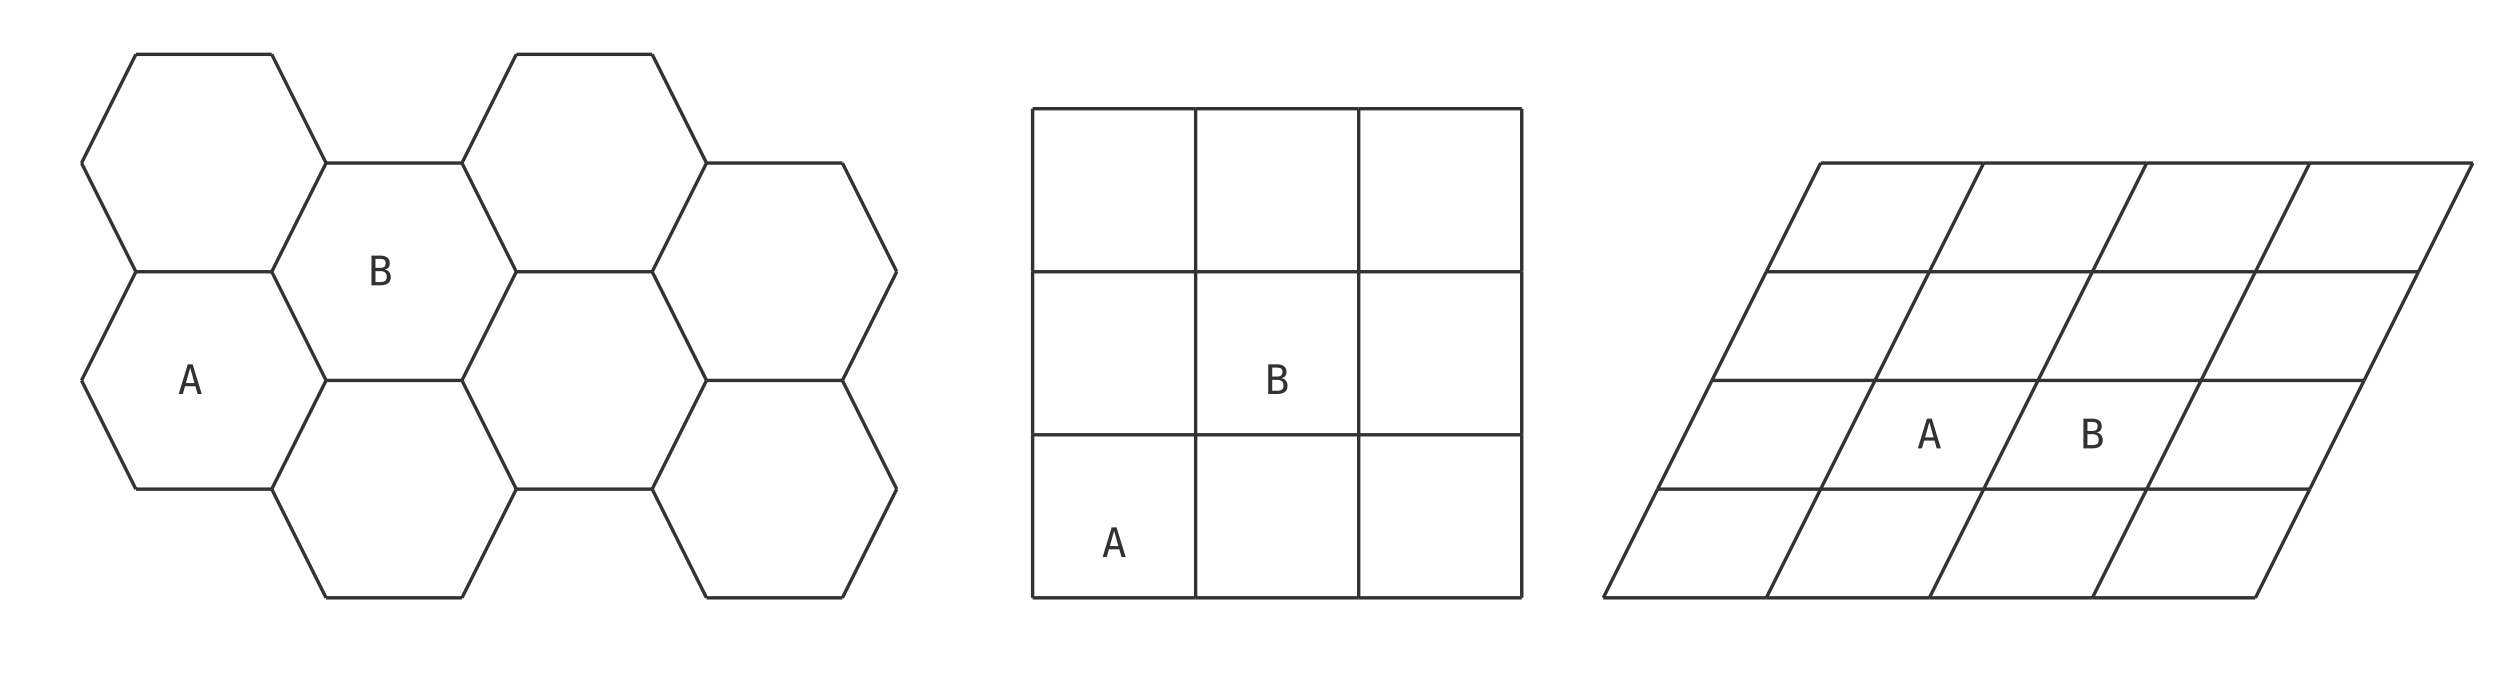
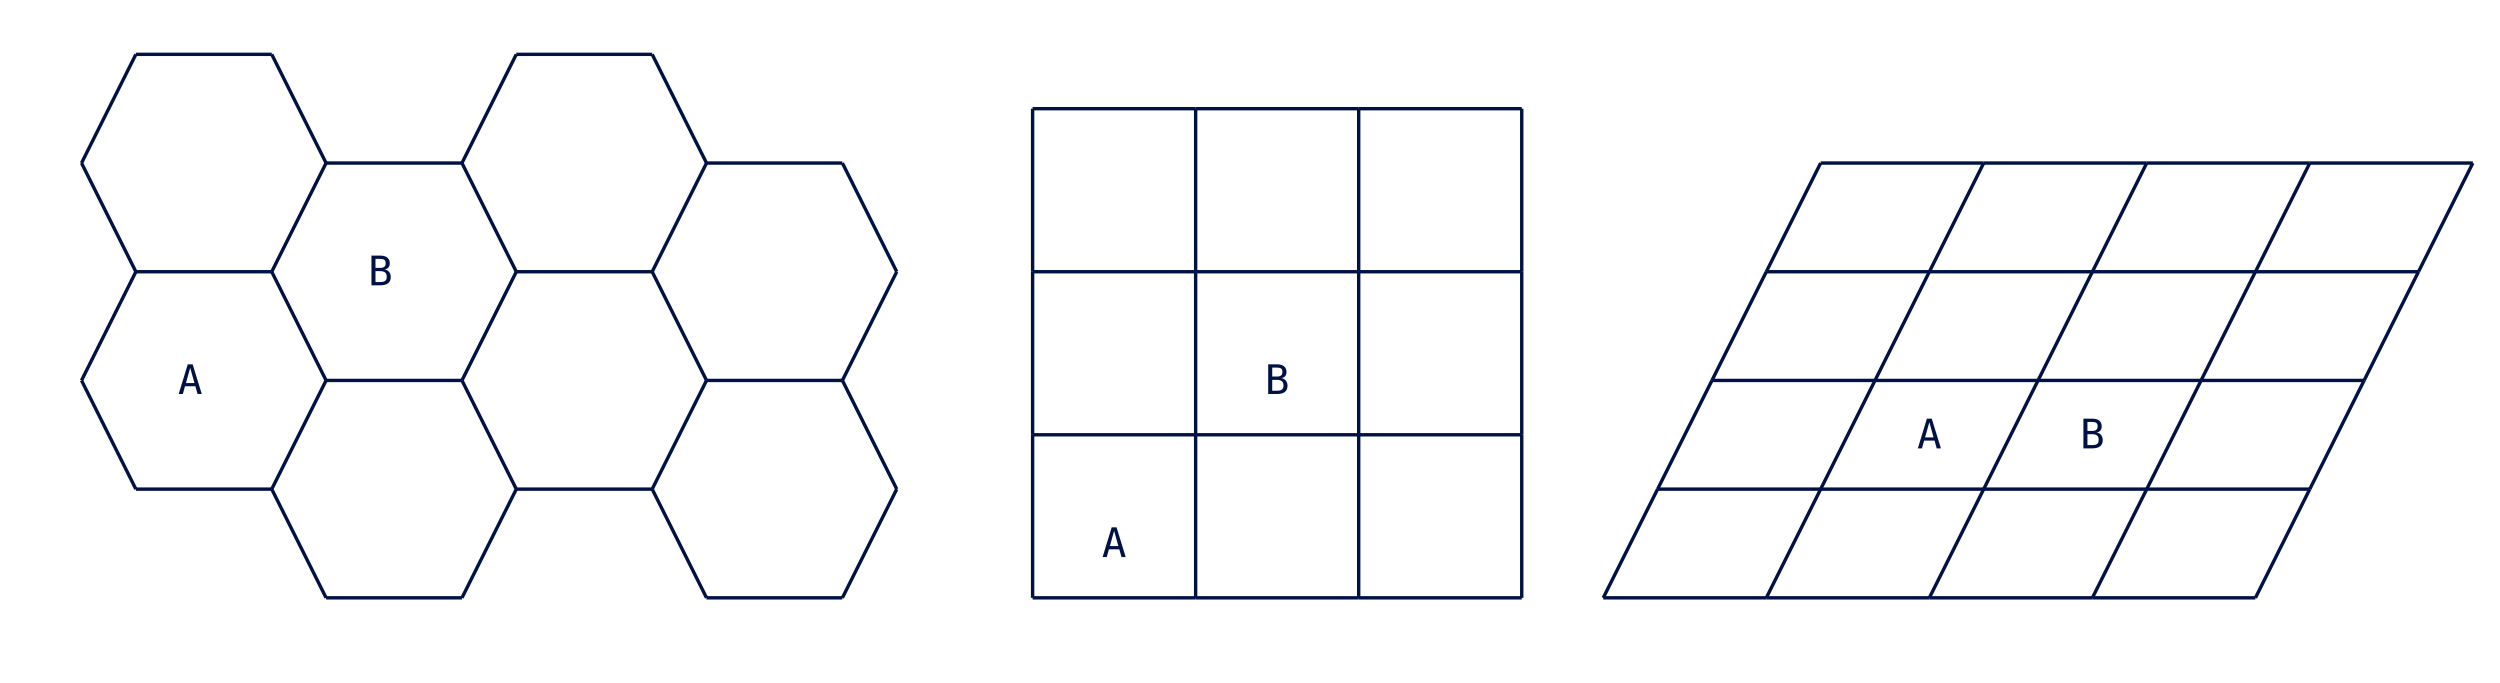
- <svg xmlns="http://www.w3.org/2000/svg" class="diagram" version="1.1" height="201" width="736" font-family="Menlo,Lucida Console,monospace">
+ <svg xmlns="http://www.w3.org/2000/svg" version="1.1" height="201" width="736" font-family="Menlo,Lucida Console,monospace">
  <style type="text/css">
svg {
-    color: #323232;
+    color: #014;
}
@media (prefers-color-scheme: dark) {
-      svg {
-    color: #C8C8C8;
-      }
+    svg {
+       color: #EDF;
+    }
}
</style>
  <g transform="translate(8,16)">
    <path d="M 32,0 L 72,0" fill="none" stroke="currentColor" />
    <path d="M 144,0 L 184,0" fill="none" stroke="currentColor" />
    <path d="M 296,16 L 344,16" fill="none" stroke="currentColor" />
    <path d="M 344,16 L 392,16" fill="none" stroke="currentColor" />
    <path d="M 392,16 L 440,16" fill="none" stroke="currentColor" />
    <path d="M 88,32 L 128,32" fill="none" stroke="currentColor" />
    <path d="M 200,32 L 240,32" fill="none" stroke="currentColor" />
    <path d="M 528,32 L 576,32" fill="none" stroke="currentColor" />
    <path d="M 576,32 L 624,32" fill="none" stroke="currentColor" />
    <path d="M 624,32 L 672,32" fill="none" stroke="currentColor" />
    <path d="M 672,32 L 720,32" fill="none" stroke="currentColor" />
    <path d="M 32,64 L 72,64" fill="none" stroke="currentColor" />
    <path d="M 144,64 L 184,64" fill="none" stroke="currentColor" />
    <path d="M 296,64 L 344,64" fill="none" stroke="currentColor" />
    <path d="M 344,64 L 392,64" fill="none" stroke="currentColor" />
    <path d="M 392,64 L 440,64" fill="none" stroke="currentColor" />
    <path d="M 512,64 L 560,64" fill="none" stroke="currentColor" />
    <path d="M 560,64 L 608,64" fill="none" stroke="currentColor" />
    <path d="M 608,64 L 656,64" fill="none" stroke="currentColor" />
    <path d="M 656,64 L 704,64" fill="none" stroke="currentColor" />
    <path d="M 88,96 L 128,96" fill="none" stroke="currentColor" />
    <path d="M 200,96 L 240,96" fill="none" stroke="currentColor" />
    <path d="M 496,96 L 544,96" fill="none" stroke="currentColor" />
    <path d="M 544,96 L 592,96" fill="none" stroke="currentColor" />
    <path d="M 592,96 L 640,96" fill="none" stroke="currentColor" />
    <path d="M 640,96 L 688,96" fill="none" stroke="currentColor" />
    <path d="M 296,112 L 344,112" fill="none" stroke="currentColor" />
    <path d="M 344,112 L 392,112" fill="none" stroke="currentColor" />
    <path d="M 392,112 L 440,112" fill="none" stroke="currentColor" />
    <path d="M 32,128 L 72,128" fill="none" stroke="currentColor" />
    <path d="M 144,128 L 184,128" fill="none" stroke="currentColor" />
    <path d="M 480,128 L 528,128" fill="none" stroke="currentColor" />
    <path d="M 528,128 L 576,128" fill="none" stroke="currentColor" />
    <path d="M 576,128 L 624,128" fill="none" stroke="currentColor" />
    <path d="M 624,128 L 672,128" fill="none" stroke="currentColor" />
    <path d="M 88,160 L 128,160" fill="none" stroke="currentColor" />
    <path d="M 200,160 L 240,160" fill="none" stroke="currentColor" />
    <path d="M 296,160 L 344,160" fill="none" stroke="currentColor" />
    <path d="M 344,160 L 392,160" fill="none" stroke="currentColor" />
    <path d="M 392,160 L 440,160" fill="none" stroke="currentColor" />
    <path d="M 464,160 L 512,160" fill="none" stroke="currentColor" />
    <path d="M 512,160 L 560,160" fill="none" stroke="currentColor" />
    <path d="M 560,160 L 608,160" fill="none" stroke="currentColor" />
    <path d="M 608,160 L 656,160" fill="none" stroke="currentColor" />
    <path d="M 296,16 L 296,64" fill="none" stroke="currentColor" />
    <path d="M 296,64 L 296,112" fill="none" stroke="currentColor" />
    <path d="M 296,112 L 296,160" fill="none" stroke="currentColor" />
    <path d="M 344,16 L 344,64" fill="none" stroke="currentColor" />
    <path d="M 344,64 L 344,112" fill="none" stroke="currentColor" />
    <path d="M 344,112 L 344,160" fill="none" stroke="currentColor" />
    <path d="M 392,16 L 392,64" fill="none" stroke="currentColor" />
    <path d="M 392,64 L 392,112" fill="none" stroke="currentColor" />
    <path d="M 392,112 L 392,160" fill="none" stroke="currentColor" />
    <path d="M 440,16 L 440,64" fill="none" stroke="currentColor" />
    <path d="M 440,64 L 440,112" fill="none" stroke="currentColor" />
    <path d="M 440,112 L 440,160" fill="none" stroke="currentColor" />
    <path d="M 16,32 L 32,0" fill="none" stroke="currentColor" />
    <path d="M 16,96 L 32,64" fill="none" stroke="currentColor" />
    <path d="M 72,64 L 88,32" fill="none" stroke="currentColor" />
    <path d="M 72,128 L 88,96" fill="none" stroke="currentColor" />
    <path d="M 128,32 L 144,0" fill="none" stroke="currentColor" />
    <path d="M 128,96 L 144,64" fill="none" stroke="currentColor" />
    <path d="M 128,160 L 144,128" fill="none" stroke="currentColor" />
    <path d="M 184,64 L 200,32" fill="none" stroke="currentColor" />
    <path d="M 184,128 L 200,96" fill="none" stroke="currentColor" />
    <path d="M 240,96 L 256,64" fill="none" stroke="currentColor" />
    <path d="M 240,160 L 256,128" fill="none" stroke="currentColor" />
    <path d="M 464,160 L 480,128" fill="none" stroke="currentColor" />
    <path d="M 480,128 L 496,96" fill="none" stroke="currentColor" />
    <path d="M 496,96 L 512,64" fill="none" stroke="currentColor" />
    <path d="M 512,64 L 528,32" fill="none" stroke="currentColor" />
    <path d="M 512,160 L 528,128" fill="none" stroke="currentColor" />
    <path d="M 528,128 L 544,96" fill="none" stroke="currentColor" />
    <path d="M 544,96 L 560,64" fill="none" stroke="currentColor" />
    <path d="M 560,64 L 576,32" fill="none" stroke="currentColor" />
    <path d="M 560,160 L 576,128" fill="none" stroke="currentColor" />
    <path d="M 576,128 L 592,96" fill="none" stroke="currentColor" />
    <path d="M 592,96 L 608,64" fill="none" stroke="currentColor" />
    <path d="M 608,64 L 624,32" fill="none" stroke="currentColor" />
    <path d="M 608,160 L 624,128" fill="none" stroke="currentColor" />
    <path d="M 624,128 L 640,96" fill="none" stroke="currentColor" />
    <path d="M 640,96 L 656,64" fill="none" stroke="currentColor" />
    <path d="M 656,64 L 672,32" fill="none" stroke="currentColor" />
    <path d="M 656,160 L 672,128" fill="none" stroke="currentColor" />
    <path d="M 672,128 L 688,96" fill="none" stroke="currentColor" />
    <path d="M 688,96 L 704,64" fill="none" stroke="currentColor" />
    <path d="M 704,64 L 720,32" fill="none" stroke="currentColor" />
    <path d="M 16,96 L 32,128" fill="none" stroke="currentColor" />
    <path d="M 16,32 L 32,64" fill="none" stroke="currentColor" />
    <path d="M 72,128 L 88,160" fill="none" stroke="currentColor" />
    <path d="M 72,64 L 88,96" fill="none" stroke="currentColor" />
    <path d="M 72,0 L 88,32" fill="none" stroke="currentColor" />
    <path d="M 128,96 L 144,128" fill="none" stroke="currentColor" />
    <path d="M 128,32 L 144,64" fill="none" stroke="currentColor" />
    <path d="M 184,128 L 200,160" fill="none" stroke="currentColor" />
    <path d="M 184,64 L 200,96" fill="none" stroke="currentColor" />
    <path d="M 184,0 L 200,32" fill="none" stroke="currentColor" />
    <path d="M 240,96 L 256,128" fill="none" stroke="currentColor" />
    <path d="M 240,32 L 256,64" fill="none" stroke="currentColor" />
-     <text text-anchor="middle" x="48" y="100" fill="currentColor" style="font-size:1em">A</text>
-     <text text-anchor="middle" x="104" y="68" fill="currentColor" style="font-size:1em">B</text>
-     <text text-anchor="middle" x="320" y="148" fill="currentColor" style="font-size:1em">A</text>
-     <text text-anchor="middle" x="368" y="100" fill="currentColor" style="font-size:1em">B</text>
-     <text text-anchor="middle" x="560" y="116" fill="currentColor" style="font-size:1em">A</text>
-     <text text-anchor="middle" x="608" y="116" fill="currentColor" style="font-size:1em">B</text>
+     <style>
+   text {
+        text-anchor: middle;
+        font-family: "Menlo","Lucida Console","monospace";
+        fill: currentColor;
+        font-size: 1em;
+   }
+ </style>
+     <text x="104" y="68">B</text>
+     <text x="48" y="100">A</text>
+     <text x="368" y="100">B</text>
+     <text x="560" y="116">A</text>
+     <text x="608" y="116">B</text>
+     <text x="320" y="148">A</text>
  </g>
</svg>
